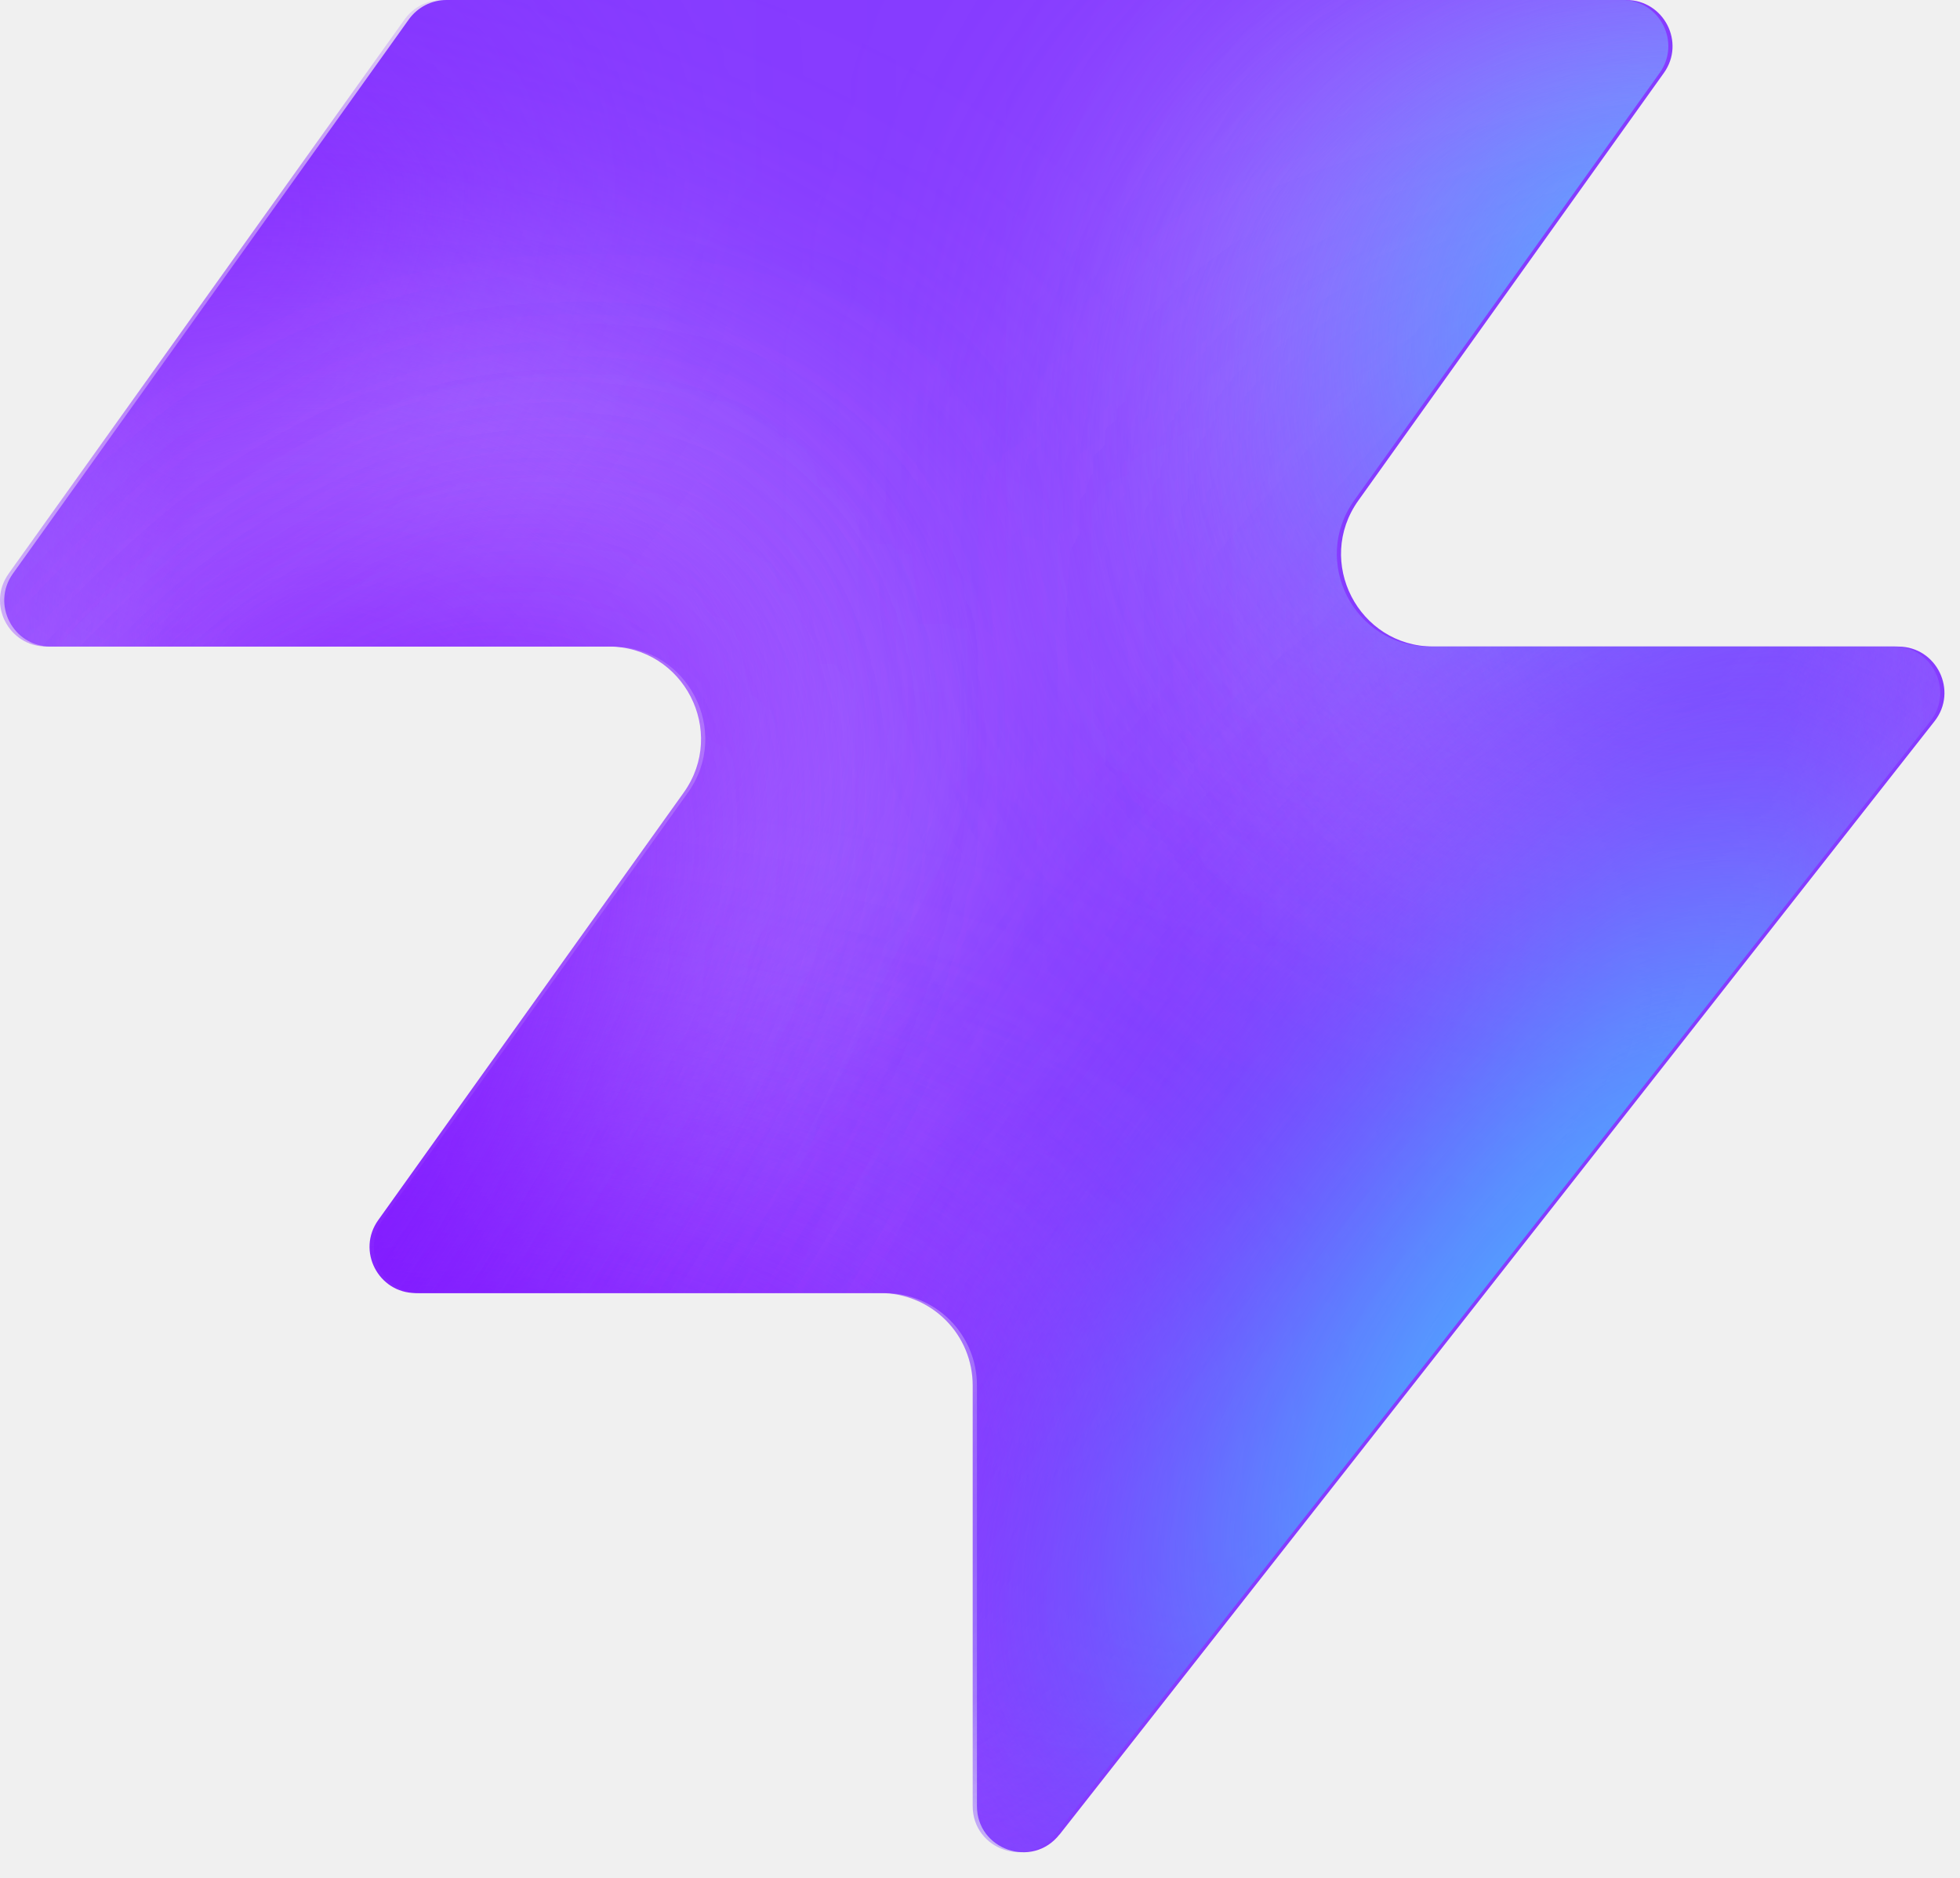
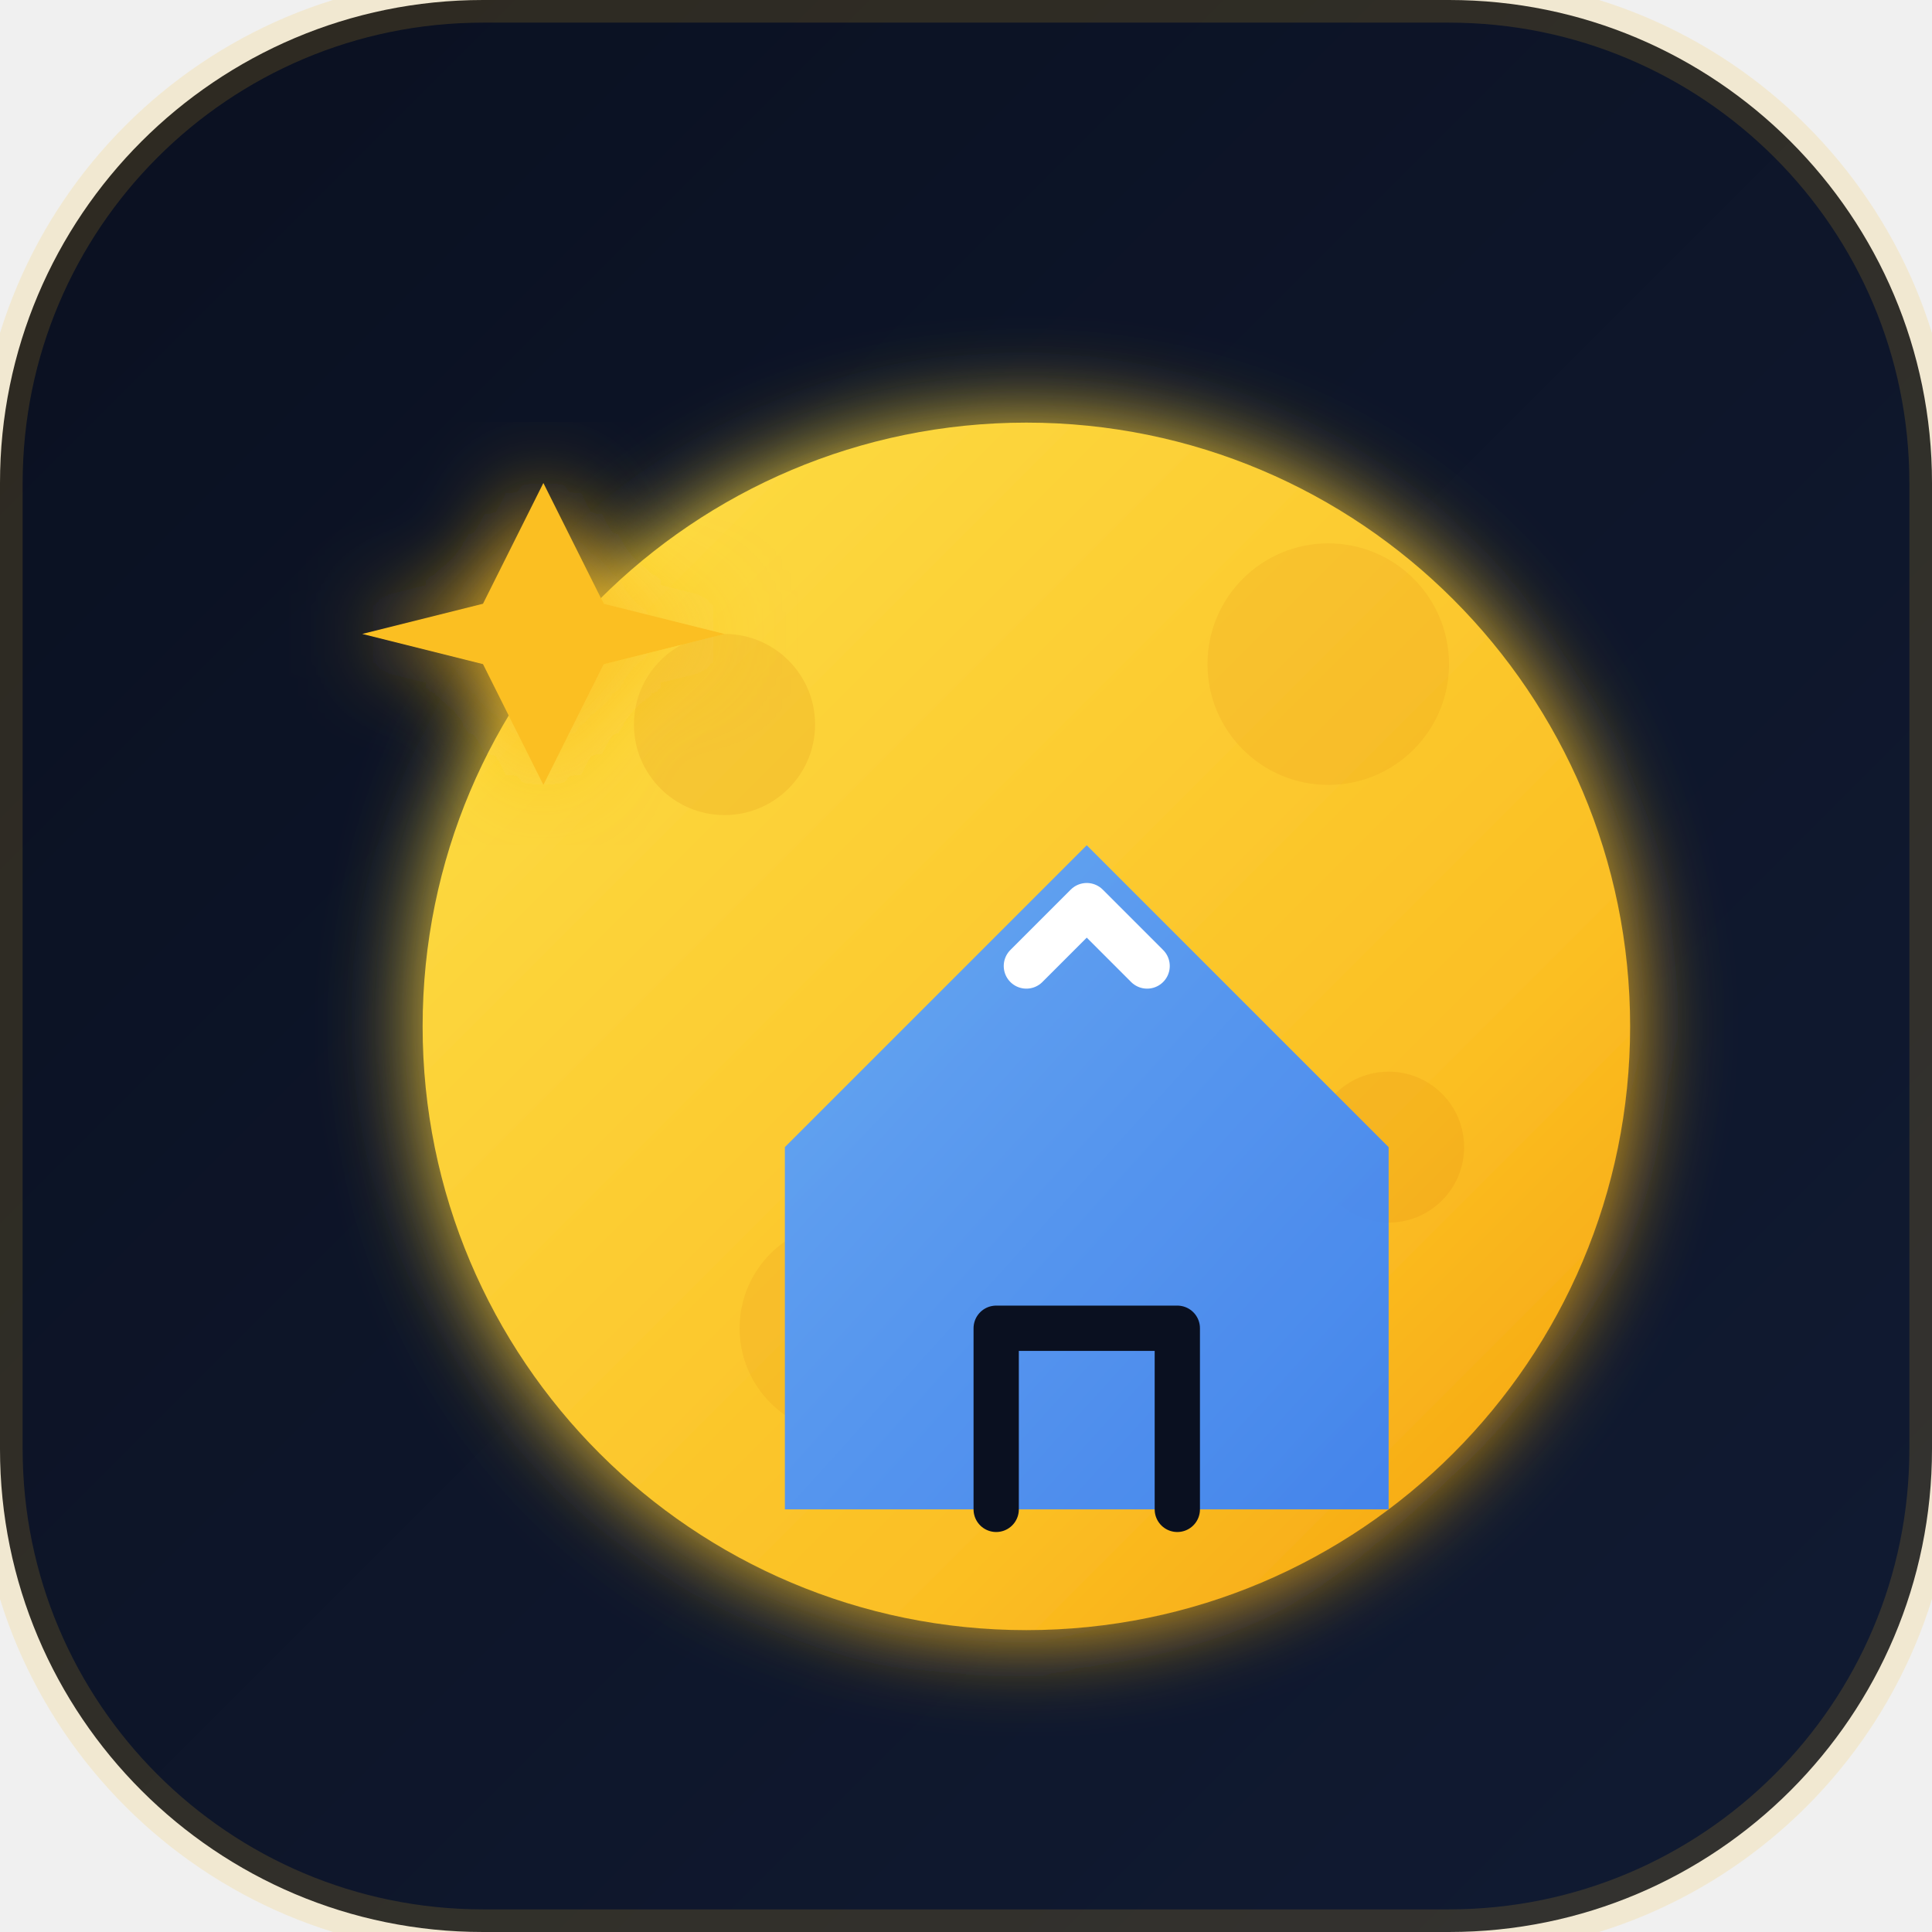
- <svg xmlns="http://www.w3.org/2000/svg" width="48" height="46" fill="none" viewBox="0 0 48 46">
-   <path fill="#863bff" d="M25.946 44.938c-.664.845-2.021.375-2.021-.698V33.937a2.26 2.26 0 0 0-2.262-2.262H10.287c-.92 0-1.456-1.04-.92-1.788l7.48-10.471c1.07-1.497 0-3.578-1.842-3.578H1.237c-.92 0-1.456-1.04-.92-1.788L10.013.474c.214-.297.556-.474.92-.474h28.894c.92 0 1.456 1.04.92 1.788l-7.48 10.471c-1.07 1.498 0 3.579 1.842 3.579h11.377c.943 0 1.473 1.088.89 1.83L25.947 44.94z" style="fill:#863bff;fill:color(display-p3 .525 .23 1);fill-opacity:1" />
-   <mask id="a" width="48" height="46" x="0" y="0" maskUnits="userSpaceOnUse" style="mask-type:alpha">
-     <path fill="#000" d="M25.842 44.938c-.664.844-2.021.375-2.021-.698V33.937a2.26 2.26 0 0 0-2.262-2.262H10.183c-.92 0-1.456-1.04-.92-1.788l7.48-10.471c1.07-1.498 0-3.579-1.842-3.579H1.133c-.92 0-1.456-1.04-.92-1.787L9.91.473c.214-.297.556-.474.92-.474h28.894c.92 0 1.456 1.04.92 1.788l-7.48 10.471c-1.07 1.498 0 3.578 1.842 3.578h11.377c.943 0 1.473 1.088.89 1.832L25.843 44.94z" style="fill:#000;fill-opacity:1" />
-   </mask>
-   <g mask="url(#a)">
-     <g filter="url(#b)">
-       <ellipse cx="5.508" cy="14.704" fill="#ede6ff" rx="5.508" ry="14.704" style="fill:#ede6ff;fill:color(display-p3 .927 .903 1);fill-opacity:1" transform="matrix(.00324 1 1 -.00324 -4.47 31.516)" />
-     </g>
-     <g filter="url(#c)">
-       <ellipse cx="10.399" cy="29.851" fill="#ede6ff" rx="10.399" ry="29.851" style="fill:#ede6ff;fill:color(display-p3 .927 .903 1);fill-opacity:1" transform="matrix(.00324 1 1 -.00324 -39.328 7.883)" />
-     </g>
-     <g filter="url(#d)">
-       <ellipse cx="5.508" cy="30.487" fill="#7e14ff" rx="5.508" ry="30.487" style="fill:#7e14ff;fill:color(display-p3 .492 .077 1);fill-opacity:1" transform="rotate(89.814 -25.913 -14.639)scale(1 -1)" />
-     </g>
-     <g filter="url(#e)">
-       <ellipse cx="5.508" cy="30.599" fill="#7e14ff" rx="5.508" ry="30.599" style="fill:#7e14ff;fill:color(display-p3 .492 .077 1);fill-opacity:1" transform="rotate(89.814 -32.644 -3.334)scale(1 -1)" />
-     </g>
-     <g filter="url(#f)">
-       <ellipse cx="5.508" cy="30.599" fill="#7e14ff" rx="5.508" ry="30.599" style="fill:#7e14ff;fill:color(display-p3 .492 .077 1);fill-opacity:1" transform="matrix(.00324 1 1 -.00324 -34.34 30.47)" />
-     </g>
-     <g filter="url(#g)">
-       <ellipse cx="14.072" cy="22.078" fill="#ede6ff" rx="14.072" ry="22.078" style="fill:#ede6ff;fill:color(display-p3 .927 .903 1);fill-opacity:1" transform="rotate(93.35 24.506 48.493)scale(-1 1)" />
-     </g>
-     <g filter="url(#h)">
-       <ellipse cx="3.47" cy="21.501" fill="#7e14ff" rx="3.47" ry="21.501" style="fill:#7e14ff;fill:color(display-p3 .492 .077 1);fill-opacity:1" transform="rotate(89.009 28.708 47.59)scale(-1 1)" />
-     </g>
-     <g filter="url(#i)">
-       <ellipse cx="3.47" cy="21.501" fill="#7e14ff" rx="3.47" ry="21.501" style="fill:#7e14ff;fill:color(display-p3 .492 .077 1);fill-opacity:1" transform="rotate(89.009 28.708 47.59)scale(-1 1)" />
-     </g>
-     <g filter="url(#j)">
-       <ellipse cx=".387" cy="8.972" fill="#7e14ff" rx="4.407" ry="29.108" style="fill:#7e14ff;fill:color(display-p3 .492 .077 1);fill-opacity:1" transform="rotate(39.51 .387 8.972)" />
-     </g>
-     <g filter="url(#k)">
-       <ellipse cx="47.523" cy="-6.092" fill="#7e14ff" rx="4.407" ry="29.108" style="fill:#7e14ff;fill:color(display-p3 .492 .077 1);fill-opacity:1" transform="rotate(37.892 47.523 -6.092)" />
-     </g>
-     <g filter="url(#l)">
-       <ellipse cx="41.412" cy="6.333" fill="#47bfff" rx="5.971" ry="9.665" style="fill:#47bfff;fill:color(display-p3 .28 .748 1);fill-opacity:1" transform="rotate(37.892 41.412 6.333)" />
-     </g>
-     <g filter="url(#m)">
-       <ellipse cx="-1.879" cy="38.332" fill="#7e14ff" rx="4.407" ry="29.108" style="fill:#7e14ff;fill:color(display-p3 .492 .077 1);fill-opacity:1" transform="rotate(37.892 -1.88 38.332)" />
-     </g>
-     <g filter="url(#n)">
-       <ellipse cx="-1.879" cy="38.332" fill="#7e14ff" rx="4.407" ry="29.108" style="fill:#7e14ff;fill:color(display-p3 .492 .077 1);fill-opacity:1" transform="rotate(37.892 -1.88 38.332)" />
-     </g>
-     <g filter="url(#o)">
-       <ellipse cx="35.651" cy="29.907" fill="#7e14ff" rx="4.407" ry="29.108" style="fill:#7e14ff;fill:color(display-p3 .492 .077 1);fill-opacity:1" transform="rotate(37.892 35.651 29.907)" />
-     </g>
-     <g filter="url(#p)">
-       <ellipse cx="38.418" cy="32.4" fill="#47bfff" rx="5.971" ry="15.297" style="fill:#47bfff;fill:color(display-p3 .28 .748 1);fill-opacity:1" transform="rotate(37.892 38.418 32.4)" />
-     </g>
-   </g>
+ <svg xmlns="http://www.w3.org/2000/svg" width="64" height="64" viewBox="0 0 64 64" fill="none">
  <defs>
-     <filter id="b" width="60.045" height="41.654" x="-19.77" y="16.149" color-interpolation-filters="sRGB" filterUnits="userSpaceOnUse">
-       <feFlood flood-opacity="0" result="BackgroundImageFix" />
-       <feBlend in="SourceGraphic" in2="BackgroundImageFix" result="shape" />
-       <feGaussianBlur result="effect1_foregroundBlur_2002_17158" stdDeviation="7.659" />
-     </filter>
-     <filter id="c" width="90.34" height="51.437" x="-54.613" y="-7.533" color-interpolation-filters="sRGB" filterUnits="userSpaceOnUse">
-       <feFlood flood-opacity="0" result="BackgroundImageFix" />
-       <feBlend in="SourceGraphic" in2="BackgroundImageFix" result="shape" />
-       <feGaussianBlur result="effect1_foregroundBlur_2002_17158" stdDeviation="7.659" />
-     </filter>
-     <filter id="d" width="79.355" height="29.4" x="-49.64" y="2.03" color-interpolation-filters="sRGB" filterUnits="userSpaceOnUse">
-       <feFlood flood-opacity="0" result="BackgroundImageFix" />
-       <feBlend in="SourceGraphic" in2="BackgroundImageFix" result="shape" />
-       <feGaussianBlur result="effect1_foregroundBlur_2002_17158" stdDeviation="4.596" />
-     </filter>
-     <filter id="e" width="79.579" height="29.4" x="-45.045" y="20.029" color-interpolation-filters="sRGB" filterUnits="userSpaceOnUse">
-       <feFlood flood-opacity="0" result="BackgroundImageFix" />
-       <feBlend in="SourceGraphic" in2="BackgroundImageFix" result="shape" />
-       <feGaussianBlur result="effect1_foregroundBlur_2002_17158" stdDeviation="4.596" />
-     </filter>
-     <filter id="f" width="79.579" height="29.4" x="-43.513" y="21.178" color-interpolation-filters="sRGB" filterUnits="userSpaceOnUse">
-       <feFlood flood-opacity="0" result="BackgroundImageFix" />
-       <feBlend in="SourceGraphic" in2="BackgroundImageFix" result="shape" />
-       <feGaussianBlur result="effect1_foregroundBlur_2002_17158" stdDeviation="4.596" />
-     </filter>
-     <filter id="g" width="74.749" height="58.852" x="15.756" y="-17.901" color-interpolation-filters="sRGB" filterUnits="userSpaceOnUse">
-       <feFlood flood-opacity="0" result="BackgroundImageFix" />
-       <feBlend in="SourceGraphic" in2="BackgroundImageFix" result="shape" />
-       <feGaussianBlur result="effect1_foregroundBlur_2002_17158" stdDeviation="7.659" />
-     </filter>
-     <filter id="h" width="61.377" height="25.362" x="23.548" y="2.284" color-interpolation-filters="sRGB" filterUnits="userSpaceOnUse">
-       <feFlood flood-opacity="0" result="BackgroundImageFix" />
-       <feBlend in="SourceGraphic" in2="BackgroundImageFix" result="shape" />
-       <feGaussianBlur result="effect1_foregroundBlur_2002_17158" stdDeviation="4.596" />
-     </filter>
-     <filter id="i" width="61.377" height="25.362" x="23.548" y="2.284" color-interpolation-filters="sRGB" filterUnits="userSpaceOnUse">
-       <feFlood flood-opacity="0" result="BackgroundImageFix" />
-       <feBlend in="SourceGraphic" in2="BackgroundImageFix" result="shape" />
-       <feGaussianBlur result="effect1_foregroundBlur_2002_17158" stdDeviation="4.596" />
-     </filter>
-     <filter id="j" width="56.045" height="63.649" x="-27.636" y="-22.853" color-interpolation-filters="sRGB" filterUnits="userSpaceOnUse">
-       <feFlood flood-opacity="0" result="BackgroundImageFix" />
-       <feBlend in="SourceGraphic" in2="BackgroundImageFix" result="shape" />
-       <feGaussianBlur result="effect1_foregroundBlur_2002_17158" stdDeviation="4.596" />
-     </filter>
-     <filter id="k" width="54.814" height="64.646" x="20.116" y="-38.415" color-interpolation-filters="sRGB" filterUnits="userSpaceOnUse">
-       <feFlood flood-opacity="0" result="BackgroundImageFix" />
-       <feBlend in="SourceGraphic" in2="BackgroundImageFix" result="shape" />
-       <feGaussianBlur result="effect1_foregroundBlur_2002_17158" stdDeviation="4.596" />
-     </filter>
-     <filter id="l" width="33.541" height="35.313" x="24.641" y="-11.323" color-interpolation-filters="sRGB" filterUnits="userSpaceOnUse">
-       <feFlood flood-opacity="0" result="BackgroundImageFix" />
-       <feBlend in="SourceGraphic" in2="BackgroundImageFix" result="shape" />
-       <feGaussianBlur result="effect1_foregroundBlur_2002_17158" stdDeviation="4.596" />
-     </filter>
-     <filter id="m" width="54.814" height="64.646" x="-29.286" y="6.009" color-interpolation-filters="sRGB" filterUnits="userSpaceOnUse">
-       <feFlood flood-opacity="0" result="BackgroundImageFix" />
-       <feBlend in="SourceGraphic" in2="BackgroundImageFix" result="shape" />
-       <feGaussianBlur result="effect1_foregroundBlur_2002_17158" stdDeviation="4.596" />
-     </filter>
-     <filter id="n" width="54.814" height="64.646" x="-29.286" y="6.009" color-interpolation-filters="sRGB" filterUnits="userSpaceOnUse">
-       <feFlood flood-opacity="0" result="BackgroundImageFix" />
-       <feBlend in="SourceGraphic" in2="BackgroundImageFix" result="shape" />
-       <feGaussianBlur result="effect1_foregroundBlur_2002_17158" stdDeviation="4.596" />
-     </filter>
-     <filter id="o" width="54.814" height="64.646" x="8.244" y="-2.416" color-interpolation-filters="sRGB" filterUnits="userSpaceOnUse">
-       <feFlood flood-opacity="0" result="BackgroundImageFix" />
-       <feBlend in="SourceGraphic" in2="BackgroundImageFix" result="shape" />
-       <feGaussianBlur result="effect1_foregroundBlur_2002_17158" stdDeviation="4.596" />
-     </filter>
-     <filter id="p" width="39.409" height="43.623" x="18.713" y="10.588" color-interpolation-filters="sRGB" filterUnits="userSpaceOnUse">
-       <feFlood flood-opacity="0" result="BackgroundImageFix" />
-       <feBlend in="SourceGraphic" in2="BackgroundImageFix" result="shape" />
-       <feGaussianBlur result="effect1_foregroundBlur_2002_17158" stdDeviation="4.596" />
+     <linearGradient id="bgGrad" x1="0%" y1="0%" x2="100%" y2="100%">
+       <stop offset="0%" stop-color="#0A1020" />
+       <stop offset="100%" stop-color="#111B33" />
+     </linearGradient>
+     <linearGradient id="moonGrad" x1="0%" y1="0%" x2="100%" y2="100%">
+       <stop offset="0%" stop-color="#FDE047" />
+       <stop offset="70%" stop-color="#FBBF24" />
+       <stop offset="100%" stop-color="#F59E0B" />
+     </linearGradient>
+     <linearGradient id="blueGrad" x1="0%" y1="0%" x2="100%" y2="100%">
+       <stop offset="0%" stop-color="#60A5FA" />
+       <stop offset="100%" stop-color="#3B82F6" />
+     </linearGradient>
+     <filter id="glow" x="-20%" y="-20%" width="140%" height="140%">
+       <feGaussianBlur stdDeviation="1.5" result="blur" />
+       <feComposite in="SourceGraphic" in2="blur" operator="over" />
    </filter>
  </defs>
+   <rect width="64" height="64" rx="16" fill="url(#bgGrad)" stroke="rgba(251, 191, 36, 0.15)" stroke-width="1.5" />
+   <circle cx="34" cy="34" r="20" fill="url(#moonGrad)" filter="url(#glow)" />
+   <circle cx="24" cy="24" r="3" fill="#D97706" opacity="0.15" />
+   <circle cx="44" cy="22" r="4" fill="#D97706" opacity="0.12" />
+   <circle cx="46" cy="38" r="2.5" fill="#D97706" opacity="0.15" />
+   <circle cx="28" cy="44" r="3.5" fill="#D97706" opacity="0.12" />
+   <path d="M26 38 L36 28 L46 38 V50 H26 Z" fill="url(#blueGrad)" opacity="0.95" />
+   <path d="M33 50 V44 H39 V50" stroke="#0A1020" stroke-width="1.5" stroke-linecap="round" stroke-linejoin="round" />
+   <path d="M34 32 L36 30 L38 32" stroke="#FFFFFF" stroke-width="1.5" stroke-linecap="round" stroke-linejoin="round" />
+   <path d="M18 16 L20 20 L24 21 L20 22 L18 26 L16 22 L12 21 L16 20 Z" fill="#FBBF24" filter="url(#glow)" />
</svg>
